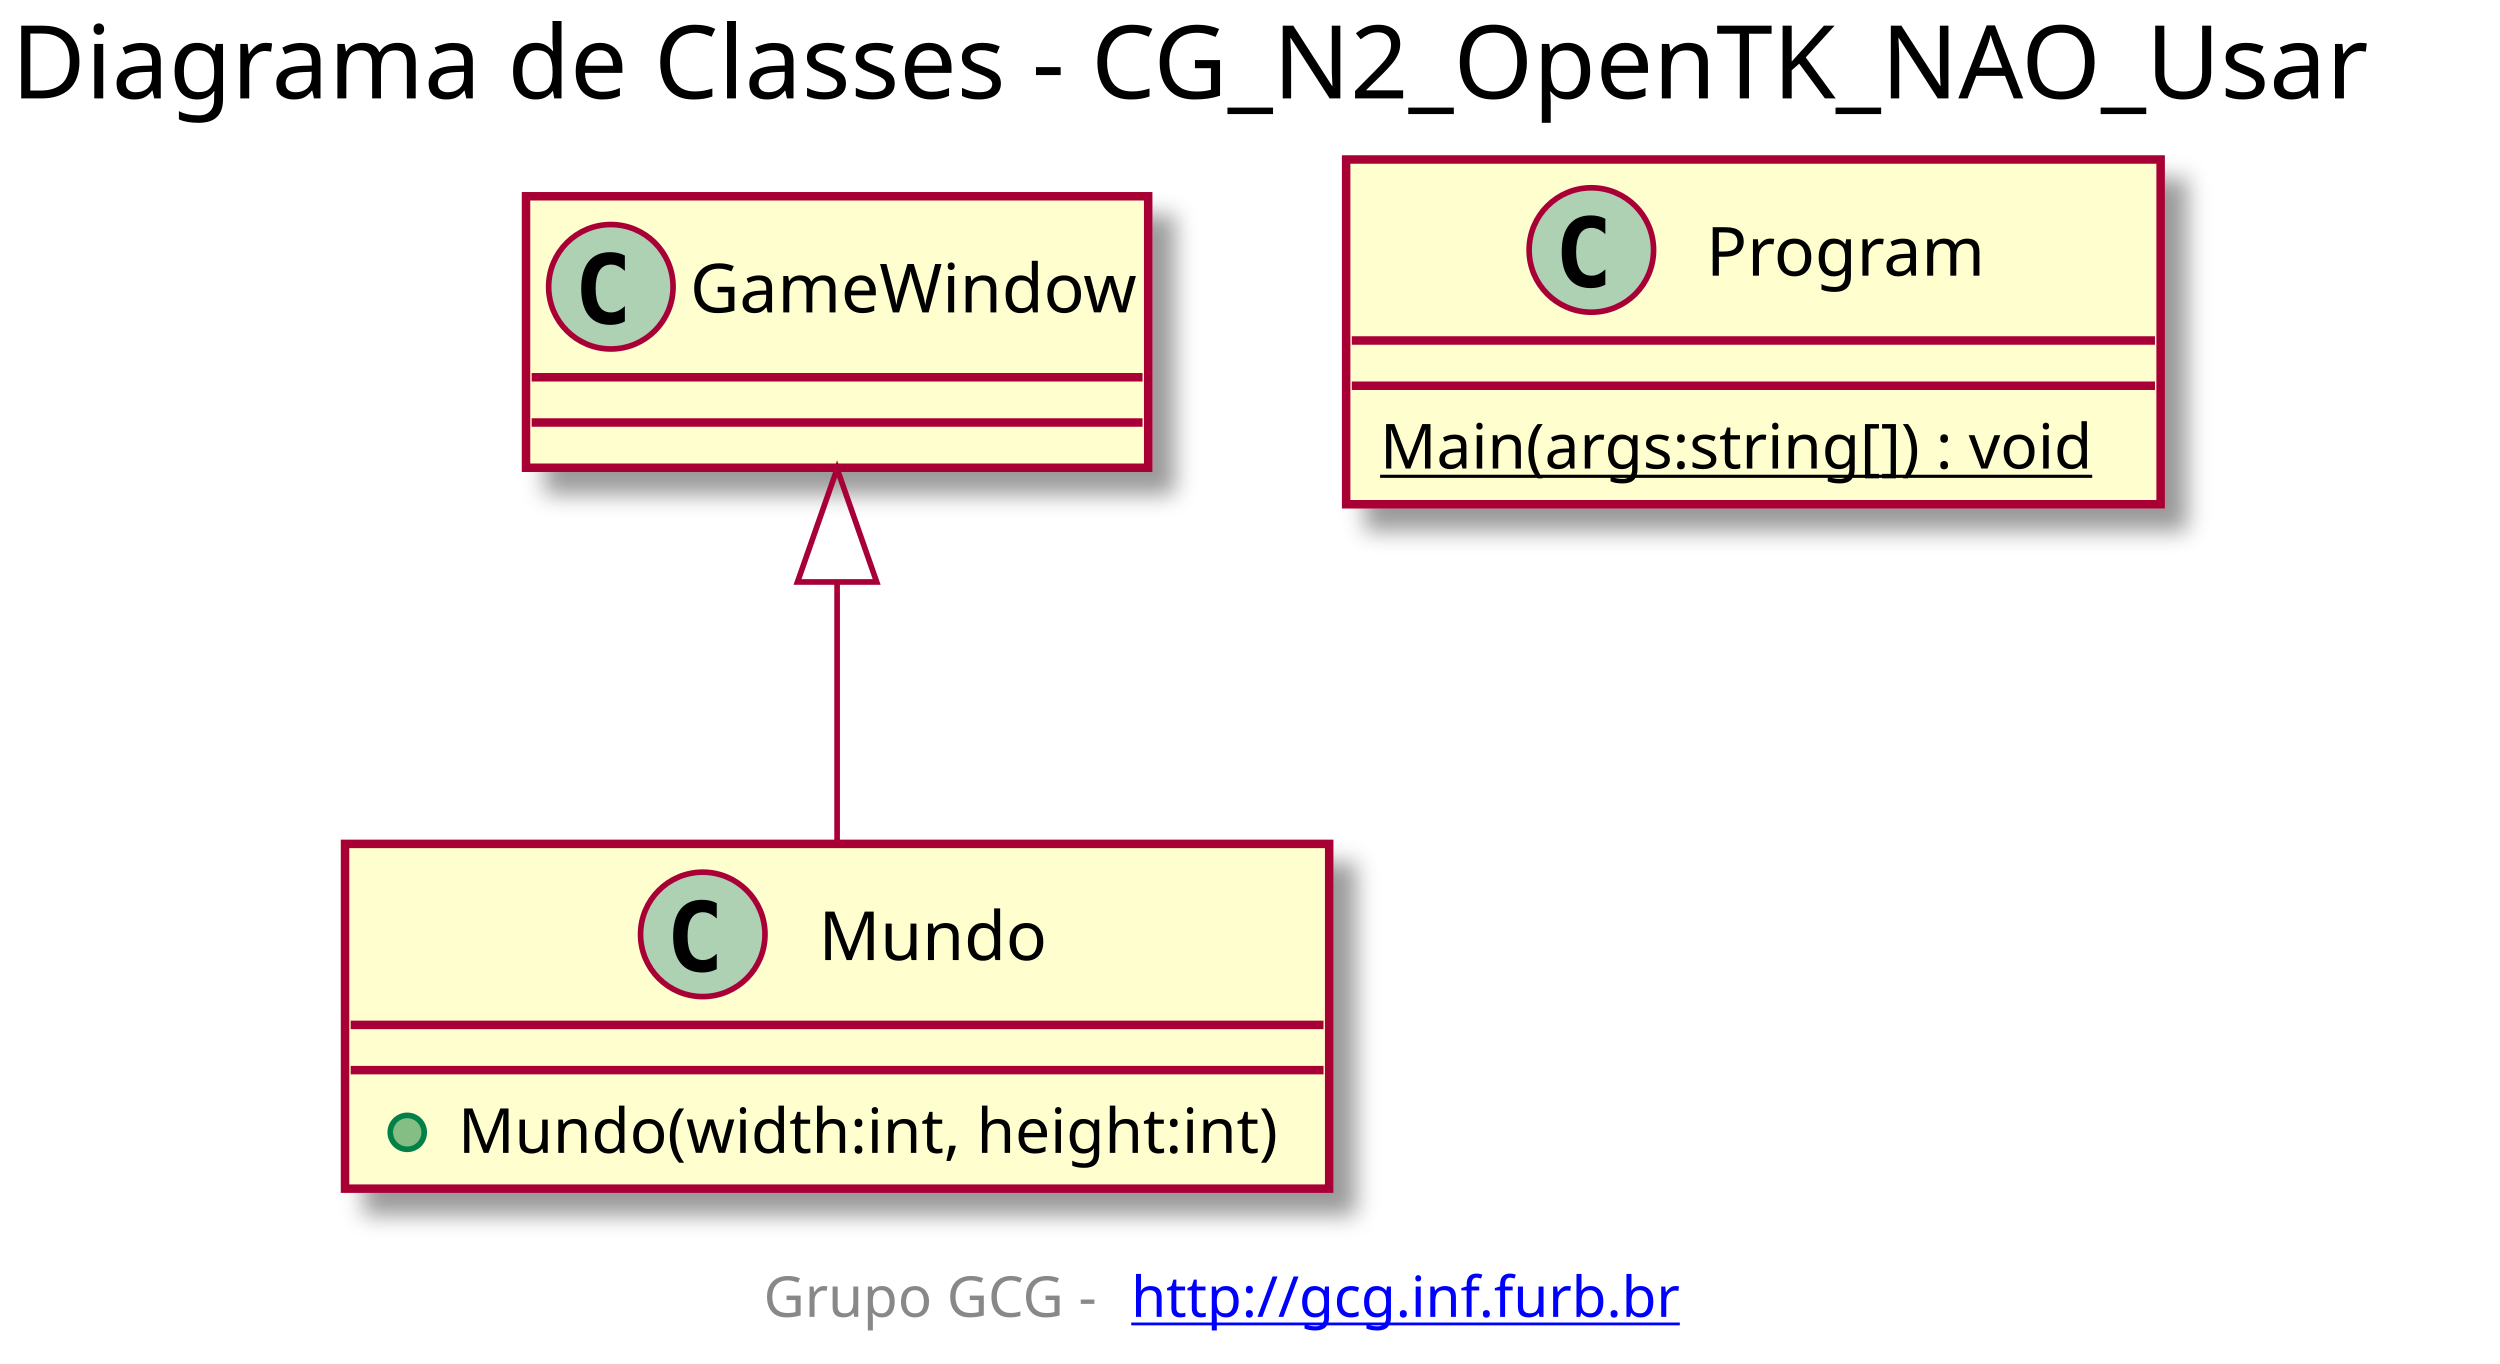
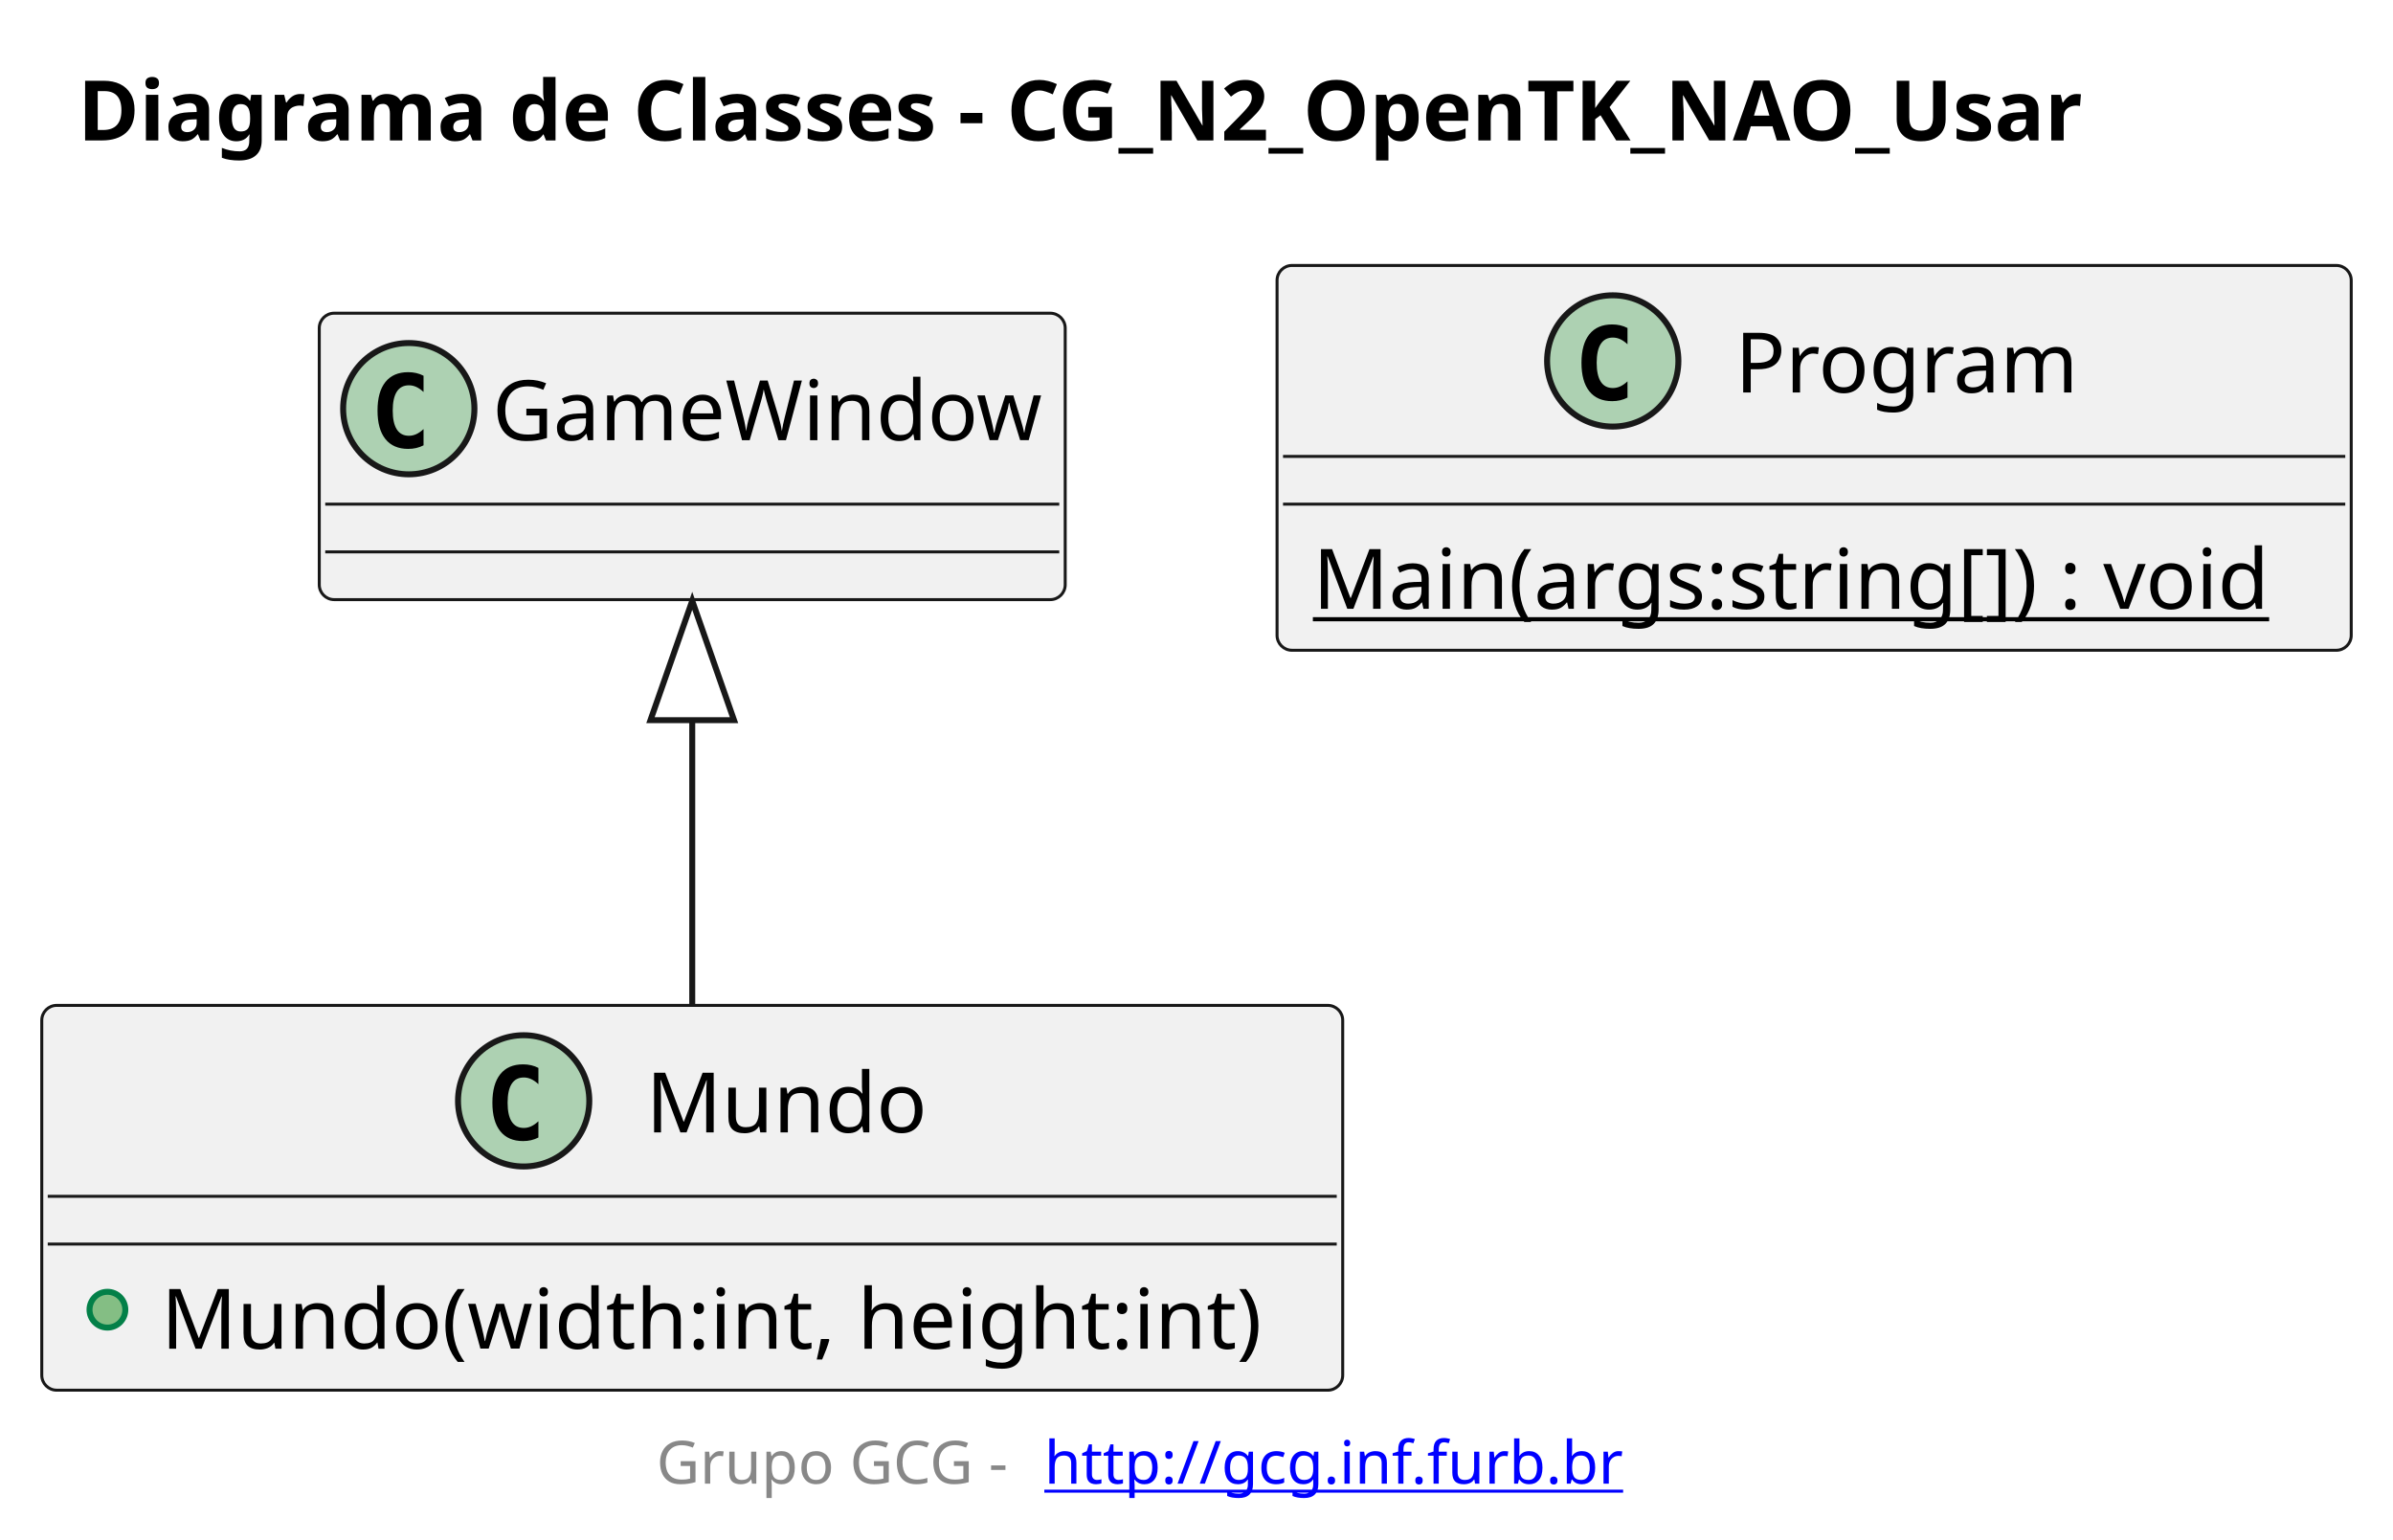
- <svg xmlns="http://www.w3.org/2000/svg" xmlns:xlink="http://www.w3.org/1999/xlink" contentScriptType="application/ecmascript" contentStyleType="text/css" height="241px" preserveAspectRatio="none" style="width:442px;height:241px;background:#FFFFFF;" version="1.1" viewBox="0 0 442 241" width="442px" zoomAndPan="magnify">
-   <defs>
-     <filter height="300%" id="f1oj0rh2qxsgqo" width="300%" x="-1" y="-1">
-       <feGaussianBlur result="blurOut" stdDeviation="2.0" />
-       <feColorMatrix in="blurOut" result="blurOut2" type="matrix" values="0 0 0 0 0 0 0 0 0 0 0 0 0 0 0 0 0 0 .4 0" />
-       <feOffset dx="4.0" dy="4.0" in="blurOut2" result="blurOut3" />
-       <feBlend in="SourceGraphic" in2="blurOut3" mode="normal" />
-     </filter>
-   </defs>
+ <svg xmlns="http://www.w3.org/2000/svg" xmlns:xlink="http://www.w3.org/1999/xlink" contentStyleType="text/css" height="258px" preserveAspectRatio="none" style="width:401px;height:258px;background:#FFFFFF;" version="1.1" viewBox="0 0 401 258" width="401px" zoomAndPan="magnify">
+   <defs />
  <g>
-     <text fill="#000000" font-family="sans-serif" font-size="18" lengthAdjust="spacing" textLength="433" x="2" y="17.402">Diagrama de Classes - CG_N2_OpenTK_NAO_Usar</text>
-     <rect codeLine="1" fill="#FEFECE" filter="url(#f1oj0rh2qxsgqo)" height="60.955" id="Mundo" style="stroke:#A80036;stroke-width:1.5;" width="174" x="61" y="149.199" />
-     <ellipse cx="124.25" cy="165.199" fill="#ADD1B2" rx="11" ry="11" style="stroke:#A80036;stroke-width:1.0;" />
-     <path d="M126.723,171.342 Q126.142,171.641 125.503,171.791 Q124.864,171.94 124.158,171.94 Q121.651,171.94 120.332,170.288 Q119.012,168.636 119.012,165.515 Q119.012,162.386 120.332,160.734 Q121.651,159.082 124.158,159.082 Q124.864,159.082 125.511,159.231 Q126.159,159.381 126.723,159.68 L126.723,162.402 Q126.092,161.821 125.499,161.552 Q124.905,161.282 124.274,161.282 Q122.93,161.282 122.245,162.348 Q121.56,163.415 121.56,165.515 Q121.56,167.607 122.245,168.674 Q122.93,169.74 124.274,169.74 Q124.905,169.74 125.499,169.47 Q126.092,169.201 126.723,168.62 Z " fill="#000000" />
-     <text fill="#000000" font-family="sans-serif" font-size="12" lengthAdjust="spacing" textLength="39" x="144.75" y="169.734">Mundo</text>
-     <line style="stroke:#A80036;stroke-width:1.5;" x1="62" x2="234" y1="181.199" y2="181.199" />
-     <line style="stroke:#A80036;stroke-width:1.5;" x1="62" x2="234" y1="189.199" y2="189.199" />
-     <ellipse cx="72" cy="200.199" fill="#84BE84" rx="3" ry="3" style="stroke:#038048;stroke-width:1.0;" />
-     <text fill="#000000" font-family="sans-serif" font-size="11" lengthAdjust="spacing" textLength="148" x="81" y="203.834">Mundo(width:int, height:int)</text>
-     <rect codeLine="4" fill="#FEFECE" filter="url(#f1oj0rh2qxsgqo)" height="60.955" id="Program" style="stroke:#A80036;stroke-width:1.5;" width="144" x="238" y="28.199" />
-     <ellipse cx="281.35" cy="44.199" fill="#ADD1B2" rx="11" ry="11" style="stroke:#A80036;stroke-width:1.0;" />
-     <path d="M283.823,50.342 Q283.242,50.641 282.603,50.791 Q281.964,50.94 281.258,50.94 Q278.751,50.94 277.432,49.288 Q276.112,47.636 276.112,44.515 Q276.112,41.386 277.432,39.734 Q278.751,38.082 281.258,38.082 Q281.964,38.082 282.611,38.231 Q283.259,38.381 283.823,38.68 L283.823,41.402 Q283.192,40.821 282.599,40.551 Q282.005,40.282 281.374,40.282 Q280.03,40.282 279.345,41.348 Q278.66,42.415 278.66,44.515 Q278.66,46.607 279.345,47.674 Q280.03,48.74 281.374,48.74 Q282.005,48.74 282.599,48.471 Q283.192,48.201 283.823,47.62 Z " fill="#000000" />
-     <text fill="#000000" font-family="sans-serif" font-size="12" lengthAdjust="spacing" textLength="49" x="301.65" y="48.734">Program</text>
-     <line style="stroke:#A80036;stroke-width:1.5;" x1="239" x2="381" y1="60.199" y2="60.199" />
-     <line style="stroke:#A80036;stroke-width:1.5;" x1="239" x2="381" y1="68.199" y2="68.199" />
-     <text fill="#000000" font-family="sans-serif" font-size="11" lengthAdjust="spacing" text-decoration="underline" textLength="132" x="244" y="82.834">Main(args:string[]) : void</text>
-     <rect fill="#FEFECE" filter="url(#f1oj0rh2qxsgqo)" height="48" id="GameWindow" style="stroke:#A80036;stroke-width:1.5;" width="110" x="93" y="34.699" />
-     <ellipse cx="108" cy="50.699" fill="#ADD1B2" rx="11" ry="11" style="stroke:#A80036;stroke-width:1.0;" />
-     <path d="M110.473,56.842 Q109.892,57.141 109.253,57.291 Q108.614,57.44 107.908,57.44 Q105.401,57.44 104.082,55.788 Q102.762,54.136 102.762,51.015 Q102.762,47.886 104.082,46.234 Q105.401,44.582 107.908,44.582 Q108.614,44.582 109.261,44.731 Q109.909,44.881 110.473,45.18 L110.473,47.902 Q109.842,47.321 109.249,47.051 Q108.655,46.782 108.024,46.782 Q106.68,46.782 105.995,47.848 Q105.31,48.915 105.31,51.015 Q105.31,53.107 105.995,54.174 Q106.68,55.24 108.024,55.24 Q108.655,55.24 109.249,54.971 Q109.842,54.701 110.473,54.12 Z " fill="#000000" />
-     <text fill="#000000" font-family="sans-serif" font-size="12" lengthAdjust="spacing" textLength="78" x="122" y="55.234">GameWindow</text>
-     <line style="stroke:#A80036;stroke-width:1.5;" x1="94" x2="202" y1="66.699" y2="66.699" />
-     <line style="stroke:#A80036;stroke-width:1.5;" x1="94" x2="202" y1="74.699" y2="74.699" />
-     <path codeLine="7" d="M148,103.076 C148,118.369 148,135.144 148,149.09 " fill="none" id="GameWindow-backto-Mundo" style="stroke:#A80036;stroke-width:1.0;" />
-     <polygon fill="none" points="141,102.895,148,82.894,155,102.894,141,102.895" style="stroke:#A80036;stroke-width:1.0;" />
-     <text fill="#888888" font-family="sans-serif" font-size="10" lengthAdjust="spacing" textLength="62" x="135" y="232.822">Grupo GCG -</text>
+     <rect height="26.488" style="stroke:#00000000;stroke-width:1.0;fill:none;" width="371" x="8" y="5" />
+     <text fill="#000000" font-family="sans-serif" font-size="14" font-weight="bold" lengthAdjust="spacing" textLength="361" x="13" y="23.535">Diagrama de Classes - CG_N2_OpenTK_NAO_Usar</text>
+     <g id="elem_Mundo">
+       <rect codeLine="1" fill="#F1F1F1" height="64.488" id="Mundo" rx="2.5" ry="2.5" style="stroke:#181818;stroke-width:0.5;" width="218" x="7" y="168.488" />
+       <ellipse cx="87.75" cy="184.488" fill="#ADD1B2" rx="11" ry="11" style="stroke:#181818;stroke-width:1.0;" />
+       <path d="M90.223,190.631 Q89.642,190.93 89.003,191.08 Q88.364,191.229 87.658,191.229 Q85.151,191.229 83.832,189.577 Q82.512,187.925 82.512,184.804 Q82.512,181.675 83.832,180.023 Q85.151,178.371 87.658,178.371 Q88.364,178.371 89.011,178.52 Q89.659,178.67 90.223,178.969 L90.223,181.691 Q89.592,181.11 88.999,180.841 Q88.405,180.571 87.774,180.571 Q86.43,180.571 85.745,181.637 Q85.06,182.704 85.06,184.804 Q85.06,186.896 85.745,187.963 Q86.43,189.029 87.774,189.029 Q88.405,189.029 88.999,188.76 Q89.592,188.49 90.223,187.909 Z " fill="#000000" />
+       <text fill="#000000" font-family="sans-serif" font-size="14" lengthAdjust="spacing" textLength="48" x="108.25" y="189.779">Mundo</text>
+       <line style="stroke:#181818;stroke-width:0.5;" x1="8" x2="224" y1="200.488" y2="200.488" />
+       <line style="stroke:#181818;stroke-width:0.5;" x1="8" x2="224" y1="208.488" y2="208.488" />
+       <ellipse cx="18" cy="219.488" fill="#84BE84" rx="3" ry="3" style="stroke:#038048;stroke-width:1.0;" />
+       <text fill="#000000" font-family="sans-serif" font-size="14" lengthAdjust="spacing" textLength="192" x="27" y="226.023">Mundo(width:int, height:int)</text>
+     </g>
+     <g id="elem_Program">
+       <rect codeLine="4" fill="#F1F1F1" height="64.488" id="Program" rx="2.5" ry="2.5" style="stroke:#181818;stroke-width:0.5;" width="180" x="214" y="44.488" />
+       <ellipse cx="270.25" cy="60.488" fill="#ADD1B2" rx="11" ry="11" style="stroke:#181818;stroke-width:1.0;" />
+       <path d="M272.723,66.631 Q272.142,66.93 271.503,67.08 Q270.864,67.229 270.158,67.229 Q267.651,67.229 266.332,65.577 Q265.012,63.925 265.012,60.804 Q265.012,57.675 266.332,56.023 Q267.651,54.371 270.158,54.371 Q270.864,54.371 271.511,54.52 Q272.159,54.67 272.723,54.969 L272.723,57.691 Q272.092,57.11 271.499,56.841 Q270.905,56.571 270.274,56.571 Q268.93,56.571 268.245,57.638 Q267.56,58.704 267.56,60.804 Q267.56,62.896 268.245,63.963 Q268.93,65.029 270.274,65.029 Q270.905,65.029 271.499,64.76 Q272.092,64.49 272.723,63.909 Z " fill="#000000" />
+       <text fill="#000000" font-family="sans-serif" font-size="14" lengthAdjust="spacing" textLength="59" x="290.75" y="65.779">Program</text>
+       <line style="stroke:#181818;stroke-width:0.5;" x1="215" x2="393" y1="76.488" y2="76.488" />
+       <line style="stroke:#181818;stroke-width:0.5;" x1="215" x2="393" y1="84.488" y2="84.488" />
+       <text fill="#000000" font-family="sans-serif" font-size="14" lengthAdjust="spacing" text-decoration="underline" textLength="168" x="220" y="102.023">Main(args:string[]) : void</text>
+     </g>
+     <g id="elem_GameWindow">
+       <rect fill="#F1F1F1" height="48" id="GameWindow" rx="2.5" ry="2.5" style="stroke:#181818;stroke-width:0.5;" width="125" x="53.5" y="52.488" />
+       <ellipse cx="68.5" cy="68.488" fill="#ADD1B2" rx="11" ry="11" style="stroke:#181818;stroke-width:1.0;" />
+       <path d="M70.973,74.631 Q70.392,74.93 69.753,75.08 Q69.114,75.229 68.408,75.229 Q65.901,75.229 64.582,73.577 Q63.262,71.925 63.262,68.804 Q63.262,65.675 64.582,64.023 Q65.901,62.371 68.408,62.371 Q69.114,62.371 69.761,62.52 Q70.409,62.67 70.973,62.969 L70.973,65.691 Q70.342,65.11 69.749,64.841 Q69.155,64.571 68.524,64.571 Q67.18,64.571 66.495,65.638 Q65.81,66.704 65.81,68.804 Q65.81,70.896 66.495,71.963 Q67.18,73.029 68.524,73.029 Q69.155,73.029 69.749,72.76 Q70.342,72.49 70.973,71.909 Z " fill="#000000" />
+       <text fill="#000000" font-family="sans-serif" font-size="14" lengthAdjust="spacing" textLength="93" x="82.5" y="73.779">GameWindow</text>
+       <line style="stroke:#181818;stroke-width:0.5;" x1="54.5" x2="177.5" y1="84.488" y2="84.488" />
+       <line style="stroke:#181818;stroke-width:0.5;" x1="54.5" x2="177.5" y1="92.488" y2="92.488" />
+     </g>
+     <g id="link_GameWindow_Mundo">
+       <path codeLine="7" d="M116,120.955 C116,136.621 116,153.914 116,168.362 " fill="none" id="GameWindow-backto-Mundo" style="stroke:#181818;stroke-width:1.0;" />
+       <polygon fill="none" points="109,120.691,116,100.691,123,120.691,109,120.691" style="stroke:#181818;stroke-width:1.0;" />
+     </g>
+     <rect height="11.777" style="stroke:#00000000;stroke-width:1.0;fill:none;" width="167" x="110" y="238.977" />
+     <text fill="#888888" font-family="sans-serif" font-size="10" lengthAdjust="spacing" textLength="62" x="110" y="248.644">Grupo GCG -</text>
    <a href="http://gcg.inf.furb.br" target="_top" title="http://gcg.inf.furb.br" xlink:actuate="onRequest" xlink:href="http://gcg.inf.furb.br" xlink:show="new" xlink:title="http://gcg.inf.furb.br" xlink:type="simple">
-       <text fill="#0000FF" font-family="sans-serif" font-size="10" lengthAdjust="spacing" text-decoration="underline" textLength="102" x="200" y="232.822">http://gcg.inf.furb.br</text>
+       <text fill="#0000FF" font-family="sans-serif" font-size="10" lengthAdjust="spacing" text-decoration="underline" textLength="102" x="175" y="248.644">http://gcg.inf.furb.br</text>
    </a>
  </g>
</svg>
